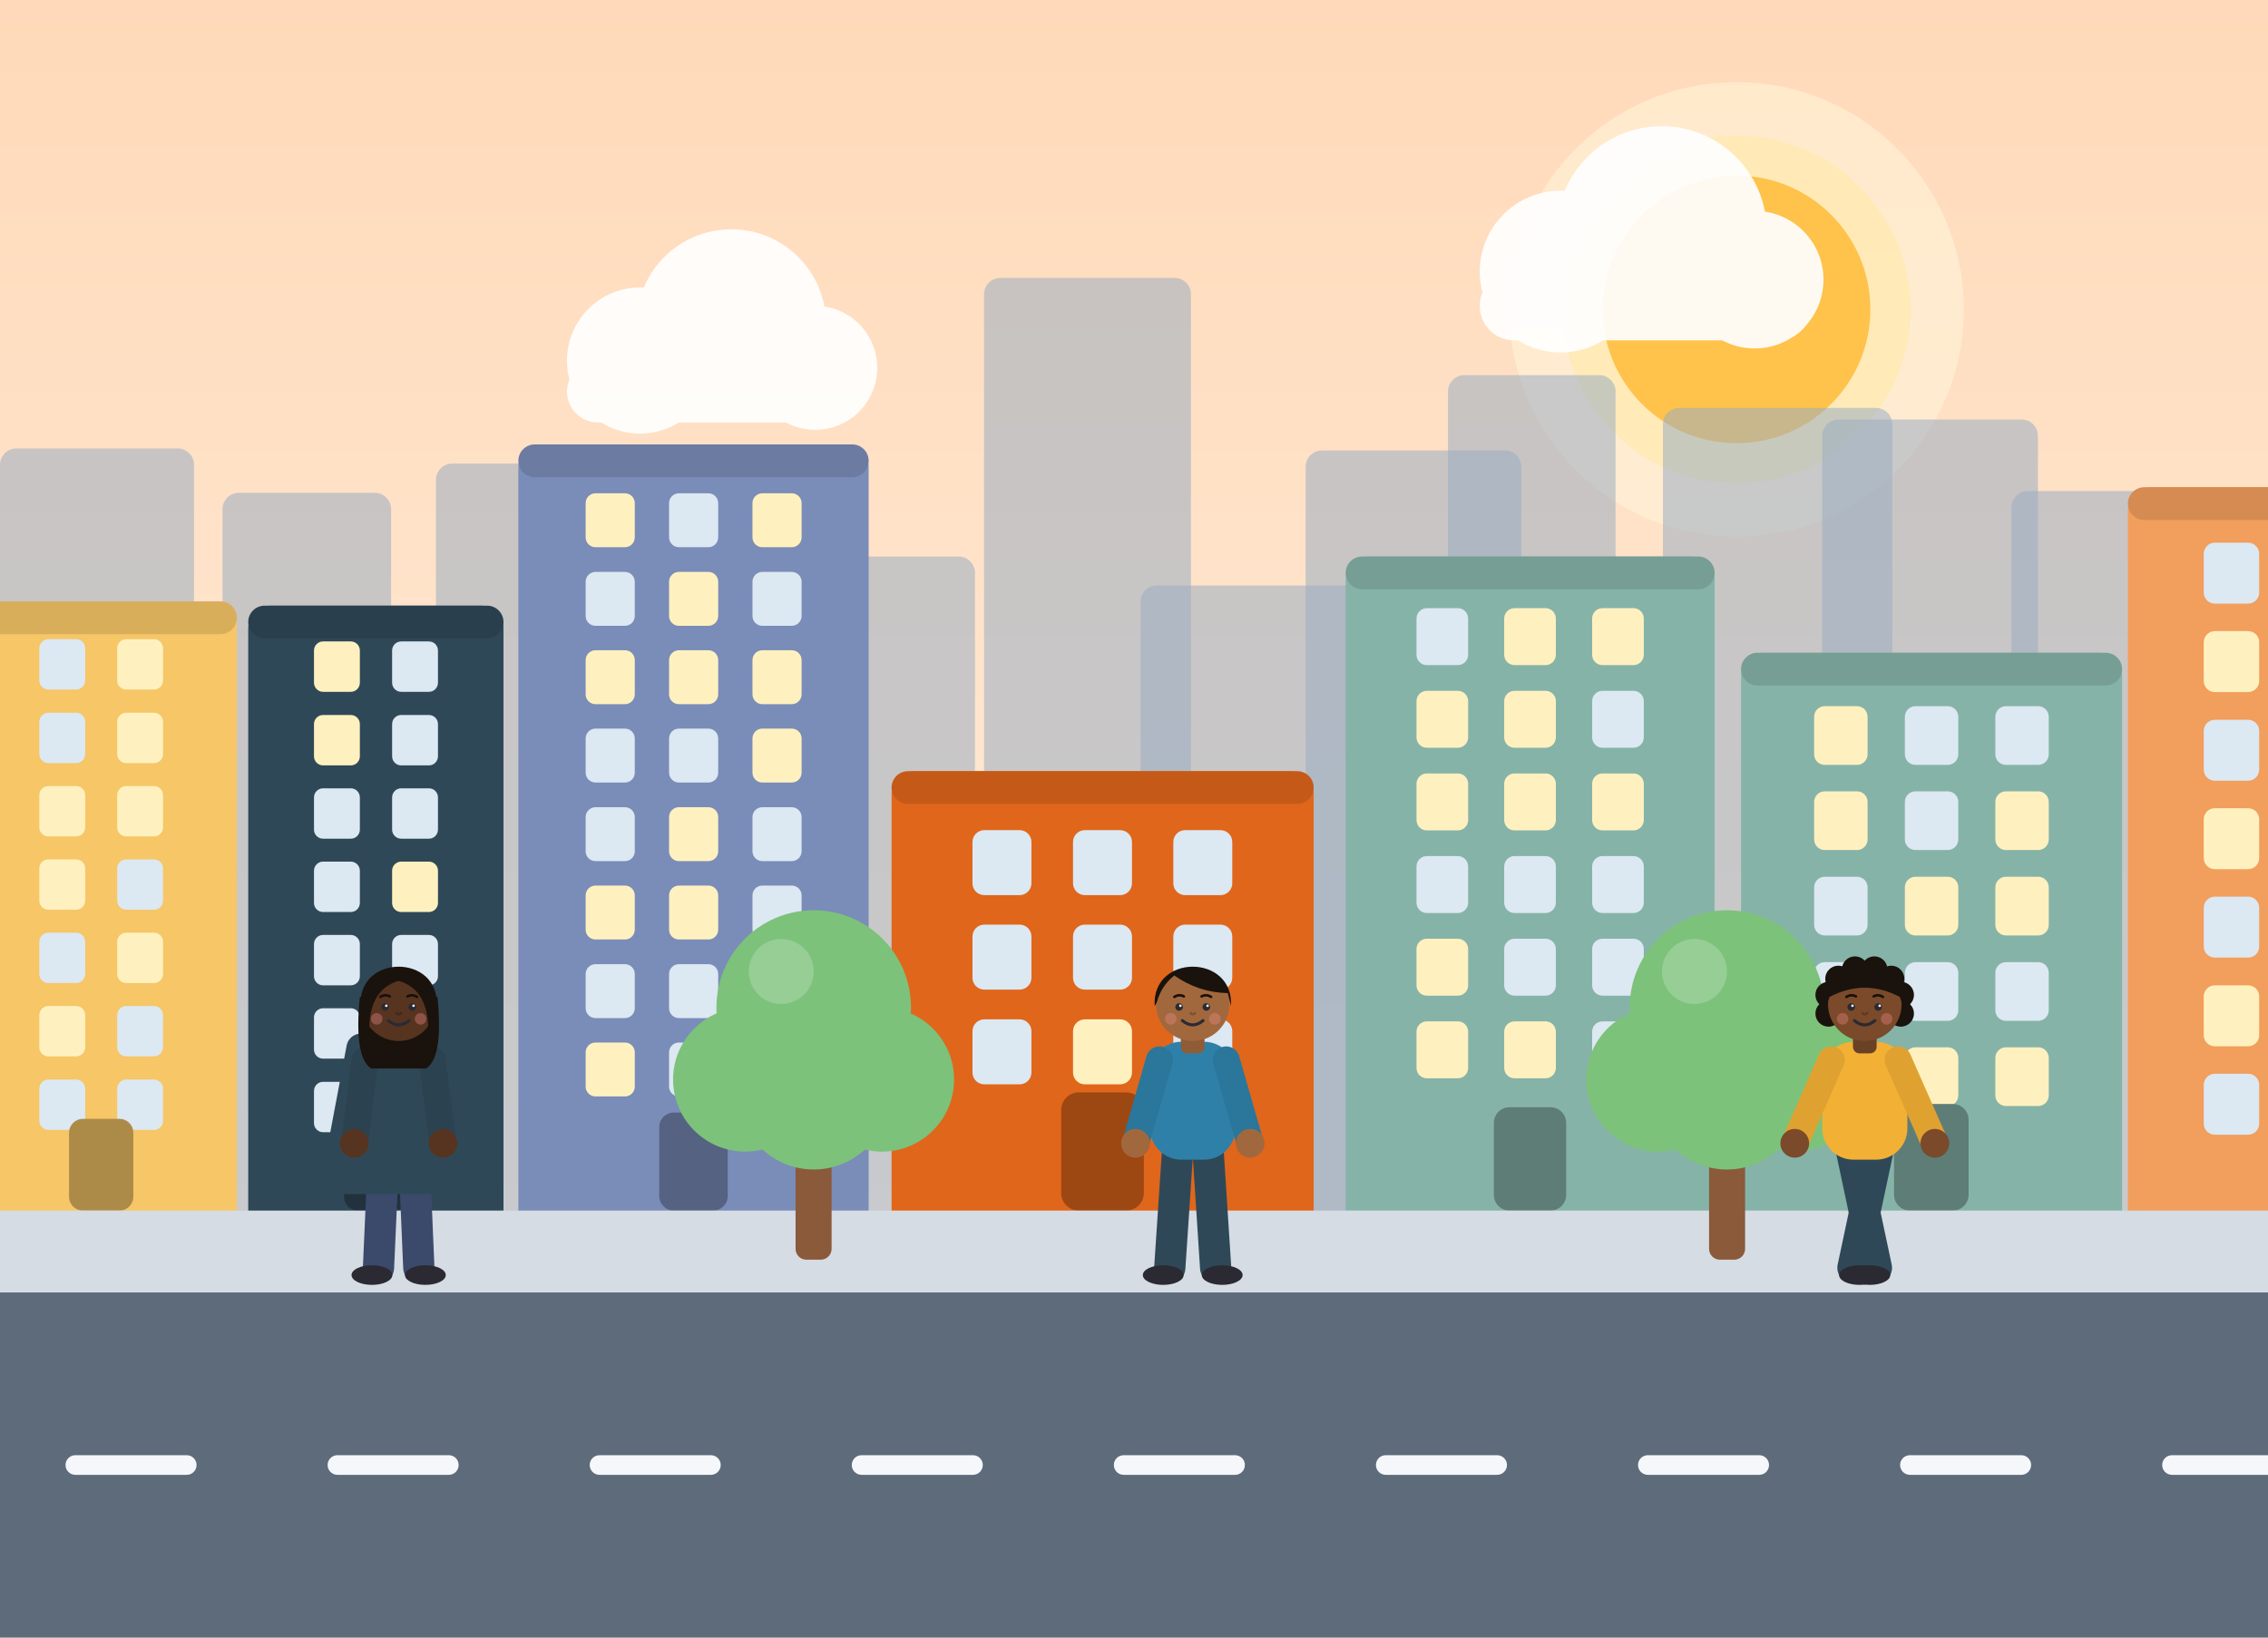
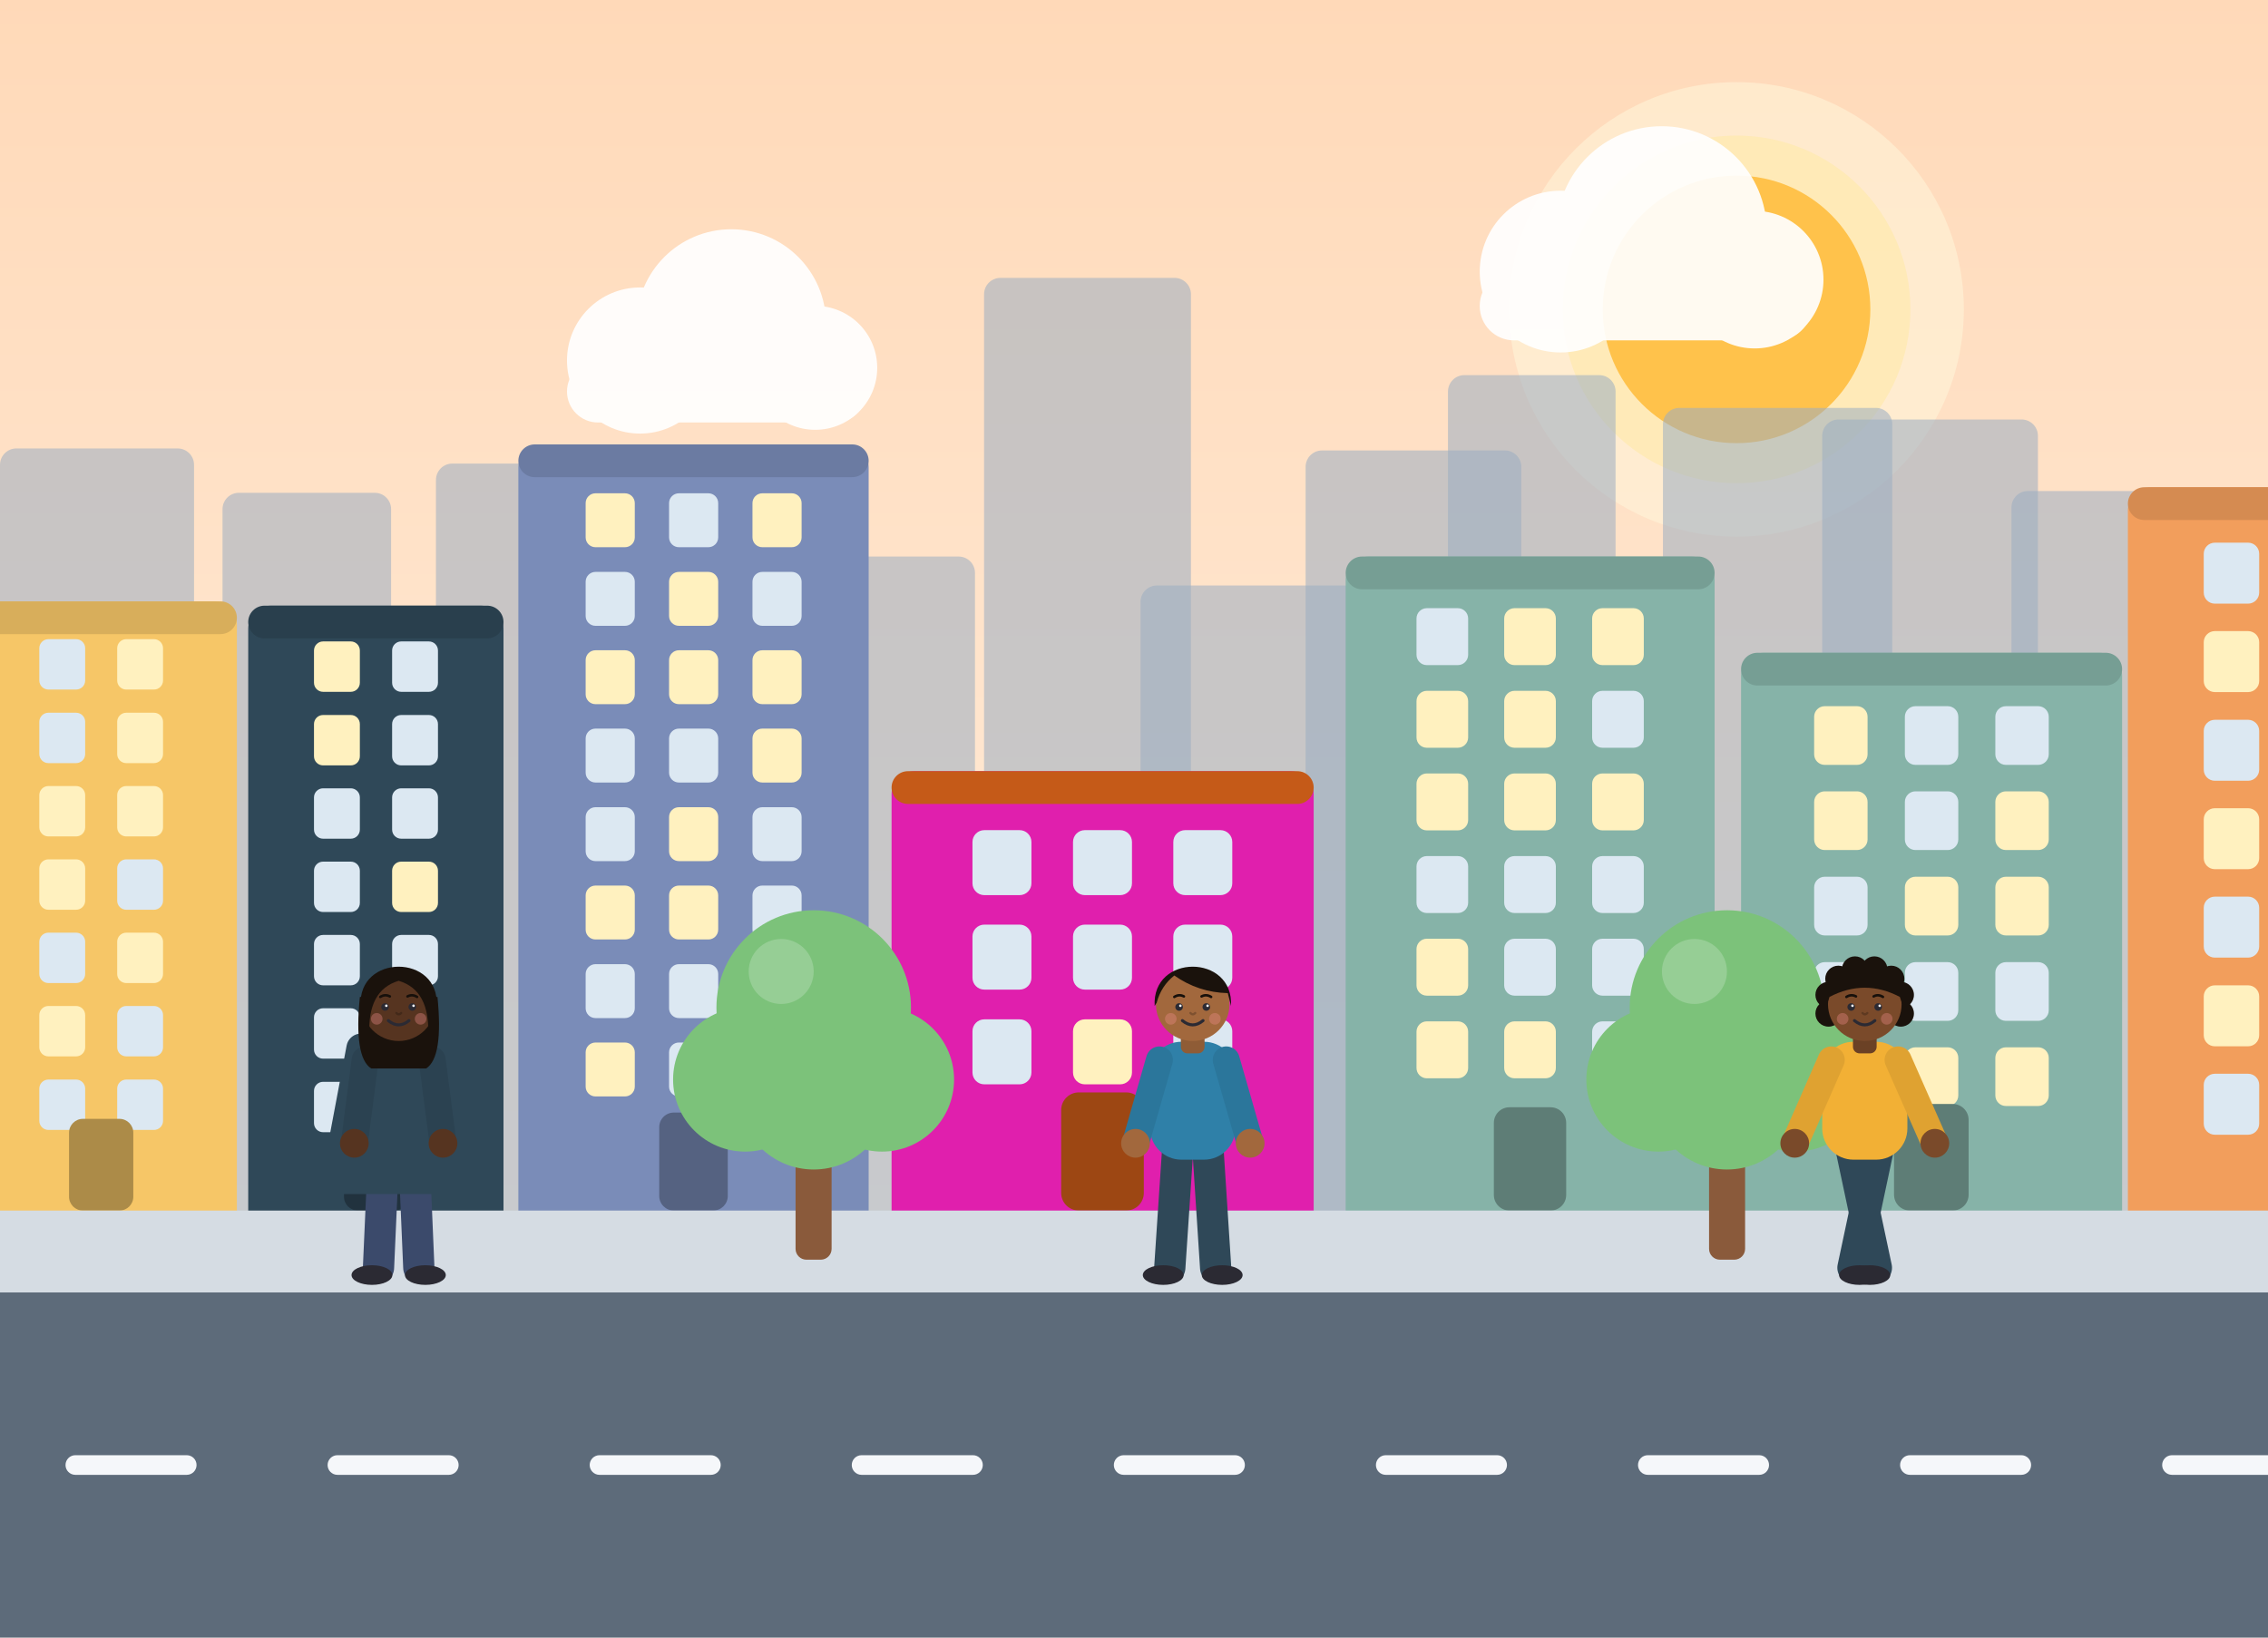
<svg xmlns="http://www.w3.org/2000/svg" viewBox="0 0 900 650" width="900" height="650">
  <defs>
    <linearGradient id="sky" x1="0" y1="0" x2="0" y2="1">
      <stop offset="0" stop-color="#FFD9B8" />
      <stop offset="1" stop-color="#FFF4E8" />
    </linearGradient>
  </defs>
  <rect x="0" y="0" width="900" height="650" fill="url(#sky)" />
  <circle cx="689.1" cy="122.8" r="90.2" fill="#FFF6DA" opacity=".55" />
  <circle cx="689.1" cy="122.8" r="69" fill="#FFE9AE" opacity=".7" />
  <circle cx="689.1" cy="122.8" r="53.1" fill="#FFC24B" />
  <g opacity="0.92">
    <circle cx="254" cy="143.1" r="29" fill="#fff" />
    <circle cx="290.2" cy="128.6" r="37.6" fill="#fff" />
    <circle cx="323.5" cy="146" r="24.6" fill="#fff" />
    <rect x="225" y="143.1" width="118.7" height="24.6" rx="12.3" fill="#fff" />
  </g>
  <g opacity="0.92">
    <circle cx="619.3" cy="107.8" r="32.1" fill="#fff" />
    <circle cx="659.4" cy="91.8" r="41.7" fill="#fff" />
    <circle cx="696.3" cy="111" r="27.3" fill="#fff" />
    <rect x="587.2" y="107.8" width="131.7" height="27.3" rx="13.6" fill="#fff" />
  </g>
  <rect x="0" y="178" width="77" height="390" rx="6.5" fill="#9aadc1" opacity=".55" />
  <rect x="88.3" y="195.6" width="66.9" height="390" rx="6.5" fill="#9aadc1" opacity=".55" />
  <rect x="173" y="184" width="56.2" height="390" rx="6.5" fill="#9aadc1" opacity=".55" />
  <rect x="249.8" y="200" width="67.7" height="390" rx="6.5" fill="#9aadc1" opacity=".55" />
  <rect x="322.8" y="220.9" width="64.1" height="390" rx="6.5" fill="#9aadc1" opacity=".55" />
  <rect x="390.5" y="110.3" width="82.1" height="390" rx="6.5" fill="#9aadc1" opacity=".55" />
  <rect x="452.6" y="232.4" width="87.4" height="390" rx="6.5" fill="#9aadc1" opacity=".55" />
  <rect x="518.1" y="178.8" width="85.6" height="390" rx="6.5" fill="#9aadc1" opacity=".55" />
  <rect x="574.6" y="148.9" width="66.5" height="390" rx="6.5" fill="#9aadc1" opacity=".55" />
  <rect x="659.9" y="161.9" width="91" height="390" rx="6.5" fill="#9aadc1" opacity=".55" />
  <rect x="723.1" y="166.5" width="85.6" height="390" rx="6.5" fill="#9aadc1" opacity=".55" />
  <rect x="798.2" y="194.9" width="88.7" height="390" rx="6.5" fill="#9aadc1" opacity=".55" />
  <rect x="857.3" y="210.1" width="79.9" height="390" rx="6.5" fill="#9aadc1" opacity=".55" />
  <rect x="-13.7" y="238.7" width="107.7" height="254.8" rx="9.1" fill="#F6C667" />
  <rect x="-13.7" y="238.7" width="107.7" height="13" rx="6.5" fill="#d8ae5b" />
  <rect x="15.6" y="253.7" width="18.2" height="20" rx="3.6" fill="#DCE8F2" />
  <rect x="46.5" y="253.7" width="18.2" height="20" rx="3.6" fill="#FFF1BF" />
  <rect x="15.6" y="282.9" width="18.2" height="20" rx="3.6" fill="#DCE8F2" />
  <rect x="46.5" y="282.9" width="18.2" height="20" rx="3.6" fill="#FFF1BF" />
  <rect x="15.6" y="312" width="18.2" height="20" rx="3.6" fill="#FFF1BF" />
  <rect x="46.5" y="312" width="18.2" height="20" rx="3.6" fill="#FFF1BF" />
  <rect x="15.6" y="341.1" width="18.2" height="20" rx="3.6" fill="#FFF1BF" />
  <rect x="46.5" y="341.1" width="18.2" height="20" rx="3.6" fill="#DCE8F2" />
  <rect x="15.6" y="370.2" width="18.2" height="20" rx="3.6" fill="#DCE8F2" />
  <rect x="46.5" y="370.2" width="18.2" height="20" rx="3.6" fill="#FFF1BF" />
  <rect x="15.6" y="399.3" width="18.2" height="20" rx="3.6" fill="#FFF1BF" />
  <rect x="46.5" y="399.3" width="18.2" height="20" rx="3.6" fill="#DCE8F2" />
  <rect x="15.6" y="428.5" width="18.2" height="20" rx="3.6" fill="#DCE8F2" />
  <rect x="46.5" y="428.5" width="18.2" height="20" rx="3.6" fill="#DCE8F2" />
  <rect x="27.4" y="444.1" width="25.5" height="36.4" rx="5.5" fill="#ac8b48" />
  <rect x="98.5" y="240.4" width="101.3" height="253" rx="9.1" fill="#2F4858" />
  <rect x="98.5" y="240.4" width="101.3" height="13" rx="6.5" fill="#293f4d" />
  <rect x="124.6" y="254.6" width="18.2" height="20" rx="3.6" fill="#FFF1BF" />
  <rect x="155.6" y="254.6" width="18.2" height="20" rx="3.6" fill="#DCE8F2" />
  <rect x="124.6" y="283.8" width="18.2" height="20" rx="3.6" fill="#FFF1BF" />
  <rect x="155.6" y="283.8" width="18.2" height="20" rx="3.6" fill="#DCE8F2" />
  <rect x="124.6" y="312.9" width="18.2" height="20" rx="3.6" fill="#DCE8F2" />
  <rect x="155.6" y="312.9" width="18.2" height="20" rx="3.6" fill="#DCE8F2" />
  <rect x="124.6" y="342" width="18.2" height="20" rx="3.6" fill="#DCE8F2" />
  <rect x="155.6" y="342" width="18.2" height="20" rx="3.6" fill="#FFF1BF" />
  <rect x="124.6" y="371.1" width="18.2" height="20" rx="3.6" fill="#DCE8F2" />
  <rect x="155.6" y="371.1" width="18.2" height="20" rx="3.6" fill="#DCE8F2" />
  <rect x="124.6" y="400.2" width="18.2" height="20" rx="3.6" fill="#DCE8F2" />
  <rect x="155.6" y="400.2" width="18.2" height="20" rx="3.6" fill="#FFF1BF" />
  <rect x="124.6" y="429.4" width="18.2" height="20" rx="3.6" fill="#DCE8F2" />
  <rect x="155.6" y="429.4" width="18.2" height="20" rx="3.6" fill="#DCE8F2" />
  <rect x="136.5" y="444.1" width="25.5" height="36.4" rx="5.5" fill="#21323e" />
  <rect x="205.7" y="176.4" width="139" height="317.1" rx="9.1" fill="#7A8CB8" />
  <rect x="205.7" y="176.4" width="139" height="13" rx="6.5" fill="#6b7ba2" />
  <rect x="232.4" y="195.8" width="19.5" height="21.4" rx="3.9" fill="#FFF1BF" />
  <rect x="265.5" y="195.8" width="19.5" height="21.4" rx="3.9" fill="#DCE8F2" />
  <rect x="298.6" y="195.8" width="19.5" height="21.4" rx="3.9" fill="#FFF1BF" />
  <rect x="232.4" y="227" width="19.5" height="21.4" rx="3.9" fill="#DCE8F2" />
  <rect x="265.5" y="227" width="19.5" height="21.4" rx="3.9" fill="#FFF1BF" />
  <rect x="298.6" y="227" width="19.5" height="21.4" rx="3.9" fill="#DCE8F2" />
  <rect x="232.4" y="258.1" width="19.5" height="21.4" rx="3.9" fill="#FFF1BF" />
  <rect x="265.5" y="258.1" width="19.5" height="21.4" rx="3.9" fill="#FFF1BF" />
  <rect x="298.6" y="258.1" width="19.5" height="21.4" rx="3.9" fill="#FFF1BF" />
  <rect x="232.4" y="289.2" width="19.5" height="21.4" rx="3.9" fill="#DCE8F2" />
  <rect x="265.5" y="289.2" width="19.5" height="21.4" rx="3.9" fill="#DCE8F2" />
  <rect x="298.6" y="289.2" width="19.5" height="21.4" rx="3.9" fill="#FFF1BF" />
  <rect x="232.4" y="320.4" width="19.5" height="21.4" rx="3.9" fill="#DCE8F2" />
  <rect x="265.5" y="320.4" width="19.5" height="21.4" rx="3.9" fill="#FFF1BF" />
  <rect x="298.6" y="320.4" width="19.5" height="21.4" rx="3.9" fill="#DCE8F2" />
  <rect x="232.4" y="351.5" width="19.5" height="21.4" rx="3.9" fill="#FFF1BF" />
  <rect x="265.5" y="351.5" width="19.5" height="21.4" rx="3.9" fill="#FFF1BF" />
  <rect x="298.6" y="351.5" width="19.5" height="21.4" rx="3.9" fill="#DCE8F2" />
  <rect x="232.4" y="382.7" width="19.5" height="21.4" rx="3.9" fill="#DCE8F2" />
  <rect x="265.5" y="382.7" width="19.5" height="21.4" rx="3.9" fill="#DCE8F2" />
  <rect x="298.6" y="382.7" width="19.5" height="21.4" rx="3.9" fill="#FFF1BF" />
  <rect x="232.4" y="413.8" width="19.5" height="21.4" rx="3.9" fill="#FFF1BF" />
  <rect x="265.5" y="413.8" width="19.5" height="21.4" rx="3.9" fill="#DCE8F2" />
  <rect x="298.6" y="413.8" width="19.5" height="21.4" rx="3.9" fill="#DCE8F2" />
  <rect x="261.6" y="441.6" width="27.2" height="38.9" rx="5.8" fill="#556281" />
-   <rect x="353.8" y="306.1" width="167.5" height="187.4" rx="9.1" fill="#E0661B" />
+   <rect x="353.8" y="306.1" width="167.5" height="187.4" rx="9.1" fill="#E01FAD" />
  <rect x="353.8" y="306.1" width="167.5" height="13" rx="6.5" fill="#c55a18" />
  <rect x="385.9" y="329.5" width="23.4" height="25.8" rx="4.7" fill="#DCE8F2" />
  <rect x="425.8" y="329.5" width="23.4" height="25.8" rx="4.7" fill="#DCE8F2" />
  <rect x="465.6" y="329.5" width="23.4" height="25.8" rx="4.7" fill="#DCE8F2" />
  <rect x="385.9" y="367" width="23.4" height="25.8" rx="4.7" fill="#DCE8F2" />
  <rect x="425.8" y="367" width="23.4" height="25.8" rx="4.7" fill="#DCE8F2" />
  <rect x="465.6" y="367" width="23.4" height="25.8" rx="4.7" fill="#DCE8F2" />
  <rect x="385.9" y="404.6" width="23.4" height="25.8" rx="4.7" fill="#DCE8F2" />
  <rect x="425.8" y="404.6" width="23.4" height="25.8" rx="4.7" fill="#FFF1BF" />
  <rect x="465.6" y="404.6" width="23.4" height="25.8" rx="4.7" fill="#DCE8F2" />
  <rect x="421.1" y="433.6" width="32.8" height="46.9" rx="7" fill="#9d4713" />
  <rect x="534" y="220.9" width="146.4" height="272.5" rx="9.1" fill="#86B3A8" />
  <rect x="534" y="220.9" width="146.4" height="13" rx="6.5" fill="#769e94" />
  <rect x="562.1" y="241.4" width="20.5" height="22.6" rx="4.1" fill="#DCE8F2" />
  <rect x="596.9" y="241.4" width="20.5" height="22.6" rx="4.1" fill="#FFF1BF" />
  <rect x="631.8" y="241.4" width="20.5" height="22.6" rx="4.1" fill="#FFF1BF" />
  <rect x="562.1" y="274.2" width="20.5" height="22.6" rx="4.1" fill="#FFF1BF" />
  <rect x="596.9" y="274.2" width="20.5" height="22.6" rx="4.1" fill="#FFF1BF" />
  <rect x="631.8" y="274.2" width="20.5" height="22.6" rx="4.1" fill="#DCE8F2" />
  <rect x="562.1" y="307" width="20.5" height="22.6" rx="4.1" fill="#FFF1BF" />
  <rect x="596.9" y="307" width="20.5" height="22.6" rx="4.1" fill="#FFF1BF" />
  <rect x="631.8" y="307" width="20.5" height="22.6" rx="4.1" fill="#FFF1BF" />
  <rect x="562.1" y="339.8" width="20.5" height="22.6" rx="4.1" fill="#DCE8F2" />
  <rect x="596.9" y="339.8" width="20.5" height="22.6" rx="4.1" fill="#DCE8F2" />
  <rect x="631.8" y="339.8" width="20.5" height="22.6" rx="4.1" fill="#DCE8F2" />
  <rect x="562.1" y="372.6" width="20.5" height="22.6" rx="4.1" fill="#FFF1BF" />
  <rect x="596.9" y="372.6" width="20.5" height="22.6" rx="4.1" fill="#DCE8F2" />
  <rect x="631.8" y="372.6" width="20.5" height="22.6" rx="4.1" fill="#DCE8F2" />
  <rect x="562.1" y="405.4" width="20.5" height="22.6" rx="4.1" fill="#FFF1BF" />
  <rect x="596.9" y="405.4" width="20.5" height="22.6" rx="4.1" fill="#FFF1BF" />
  <rect x="631.8" y="405.4" width="20.5" height="22.6" rx="4.1" fill="#DCE8F2" />
  <rect x="592.8" y="439.5" width="28.7" height="41" rx="6.2" fill="#5e7d76" />
  <rect x="690.9" y="259.1" width="151.2" height="234.4" rx="9.1" fill="#86B3A8" />
  <rect x="690.9" y="259.1" width="151.2" height="13" rx="6.5" fill="#769e94" />
  <rect x="719.9" y="280.3" width="21.2" height="23.3" rx="4.2" fill="#FFF1BF" />
  <rect x="755.9" y="280.3" width="21.2" height="23.3" rx="4.2" fill="#DCE8F2" />
  <rect x="791.8" y="280.3" width="21.2" height="23.3" rx="4.2" fill="#DCE8F2" />
  <rect x="719.9" y="314.1" width="21.2" height="23.3" rx="4.2" fill="#FFF1BF" />
  <rect x="755.9" y="314.1" width="21.2" height="23.3" rx="4.2" fill="#DCE8F2" />
  <rect x="791.8" y="314.1" width="21.2" height="23.3" rx="4.2" fill="#FFF1BF" />
  <rect x="719.9" y="348" width="21.2" height="23.3" rx="4.2" fill="#DCE8F2" />
  <rect x="755.9" y="348" width="21.2" height="23.3" rx="4.2" fill="#FFF1BF" />
  <rect x="791.8" y="348" width="21.2" height="23.3" rx="4.2" fill="#FFF1BF" />
  <rect x="719.9" y="381.9" width="21.2" height="23.3" rx="4.2" fill="#DCE8F2" />
  <rect x="755.9" y="381.9" width="21.2" height="23.3" rx="4.2" fill="#DCE8F2" />
  <rect x="791.8" y="381.9" width="21.2" height="23.3" rx="4.2" fill="#DCE8F2" />
  <rect x="719.9" y="415.7" width="21.2" height="23.3" rx="4.2" fill="#DCE8F2" />
  <rect x="755.9" y="415.7" width="21.2" height="23.3" rx="4.2" fill="#FFF1BF" />
  <rect x="791.8" y="415.7" width="21.2" height="23.3" rx="4.2" fill="#FFF1BF" />
  <rect x="751.6" y="438.2" width="29.6" height="42.3" rx="6.3" fill="#5e7d76" />
  <rect x="844.4" y="193.4" width="156.9" height="300.1" rx="9.1" fill="#F29E5C" />
  <rect x="844.4" y="193.4" width="156.9" height="13" rx="6.5" fill="#d58b51" />
  <rect x="874.5" y="215.4" width="22" height="24.2" rx="4.4" fill="#DCE8F2" />
  <rect x="911.8" y="215.4" width="22" height="24.2" rx="4.4" fill="#FFF1BF" />
  <rect x="949.2" y="215.4" width="22" height="24.2" rx="4.4" fill="#DCE8F2" />
  <rect x="874.5" y="250.5" width="22" height="24.2" rx="4.4" fill="#FFF1BF" />
  <rect x="911.8" y="250.5" width="22" height="24.2" rx="4.4" fill="#DCE8F2" />
  <rect x="949.2" y="250.5" width="22" height="24.2" rx="4.4" fill="#DCE8F2" />
  <rect x="874.5" y="285.7" width="22" height="24.2" rx="4.4" fill="#DCE8F2" />
  <rect x="911.8" y="285.7" width="22" height="24.2" rx="4.4" fill="#FFF1BF" />
  <rect x="949.2" y="285.7" width="22" height="24.2" rx="4.4" fill="#DCE8F2" />
  <rect x="874.5" y="320.8" width="22" height="24.2" rx="4.4" fill="#FFF1BF" />
  <rect x="911.8" y="320.8" width="22" height="24.2" rx="4.4" fill="#FFF1BF" />
  <rect x="949.2" y="320.8" width="22" height="24.2" rx="4.4" fill="#DCE8F2" />
  <rect x="874.5" y="355.9" width="22" height="24.2" rx="4.4" fill="#DCE8F2" />
  <rect x="911.8" y="355.9" width="22" height="24.2" rx="4.4" fill="#FFF1BF" />
  <rect x="949.2" y="355.9" width="22" height="24.2" rx="4.4" fill="#DCE8F2" />
  <rect x="874.5" y="391.1" width="22" height="24.2" rx="4.4" fill="#FFF1BF" />
  <rect x="911.8" y="391.1" width="22" height="24.2" rx="4.4" fill="#DCE8F2" />
  <rect x="949.2" y="391.1" width="22" height="24.2" rx="4.4" fill="#FFF1BF" />
  <rect x="874.5" y="426.2" width="22" height="24.2" rx="4.4" fill="#DCE8F2" />
  <rect x="911.8" y="426.2" width="22" height="24.2" rx="4.4" fill="#DCE8F2" />
  <rect x="949.2" y="426.2" width="22" height="24.2" rx="4.4" fill="#DCE8F2" />
  <rect x="907.5" y="436.6" width="30.7" height="43.9" rx="6.6" fill="#a96f40" />
  <rect x="0" y="480.5" width="900" height="32.5" fill="#D5DCE3" />
  <rect x="0" y="513" width="900" height="137" fill="#5D6B7A" />
  <rect x="26" y="577.6" width="52" height="7.8" rx="3.9" fill="#F5F7FA" />
  <rect x="130" y="577.6" width="52" height="7.8" rx="3.9" fill="#F5F7FA" />
  <rect x="234" y="577.6" width="52" height="7.8" rx="3.9" fill="#F5F7FA" />
  <rect x="338" y="577.6" width="52" height="7.8" rx="3.9" fill="#F5F7FA" />
  <rect x="442" y="577.6" width="52" height="7.8" rx="3.9" fill="#F5F7FA" />
  <rect x="546" y="577.6" width="52" height="7.8" rx="3.9" fill="#F5F7FA" />
  <rect x="650" y="577.6" width="52" height="7.8" rx="3.9" fill="#F5F7FA" />
  <rect x="754" y="577.6" width="52" height="7.8" rx="3.9" fill="#F5F7FA" />
  <rect x="858" y="577.6" width="52" height="7.8" rx="3.9" fill="#F5F7FA" />
  <rect x="315.7" y="421.3" width="14.3" height="78.7" rx="4.3" fill="#8A5A3B" />
  <circle cx="295.7" cy="428.5" r="28.6" fill="#7CC27A" />
  <circle cx="350" cy="428.5" r="28.6" fill="#7CC27A" />
  <circle cx="322.9" cy="399.9" r="38.6" fill="#7CC27A" />
  <circle cx="322.9" cy="434.2" r="30" fill="#7CC27A" />
  <circle cx="310" cy="385.6" r="12.9" fill="#96ce95" />
  <rect x="678.2" y="421.3" width="14.3" height="78.7" rx="4.3" fill="#8A5A3B" />
  <circle cx="658.1" cy="428.5" r="28.6" fill="#7CC27A" />
  <circle cx="712.5" cy="428.5" r="28.6" fill="#7CC27A" />
  <circle cx="685.3" cy="399.9" r="38.6" fill="#7CC27A" />
  <circle cx="685.3" cy="434.2" r="30" fill="#7CC27A" />
  <circle cx="672.4" cy="385.6" r="12.9" fill="#96ce95" />
  <path d="M152.4 453.8L150.2 503.2" fill="none" stroke="#3B4A6B" stroke-width="12.4" stroke-linecap="round" stroke-linejoin="round" />
  <path d="M164.1 453.8L166.2 503.2" fill="none" stroke="#3B4A6B" stroke-width="12.4" stroke-linecap="round" stroke-linejoin="round" />
  <ellipse cx="147.6" cy="506.1" rx="8.1" ry="3.9" fill="#2B2A33" />
  <ellipse cx="168.8" cy="506.1" rx="8.1" ry="3.9" fill="#2B2A33" />
  <path d="M143.3 416.1L173.2 416.1L182.9 468.1L133.5 468.1Z" fill="#2F4858" stroke="#2F4858" stroke-width="11.7" stroke-linejoin="round" />
  <path d="M144.9 420.7L140.6 453.8" fill="none" stroke="#2b4251" stroke-width="10.7" stroke-linecap="round" stroke-linejoin="round" />
  <circle cx="140.6" cy="453.8" r="5.7" fill="#563420" />
  <path d="M171.5 420.7L175.8 453.8" fill="none" stroke="#2b4251" stroke-width="10.7" stroke-linecap="round" stroke-linejoin="round" />
  <circle cx="175.8" cy="453.8" r="5.7" fill="#563420" />
  <rect x="153.5" y="405.7" width="9.4" height="12.4" rx="2.6" fill="#4c2e1c" />
  <path d="M142.8 395.7Q140.4 419.7 147.3 424.1L169.1 424.1Q176 419.7 173.6 395.7Z" fill="#1A120C" />
  <circle cx="158.2" cy="398.6" r="14.6" fill="#563420" />
  <circle cx="149.5" cy="404.4" r="2.3" fill="#F28C8C" opacity=".35" />
  <circle cx="166.9" cy="404.4" r="2.3" fill="#F28C8C" opacity=".35" />
  <circle cx="152.8" cy="399.7" r="1.5" fill="#2B2A33" />
  <circle cx="163.6" cy="399.7" r="1.5" fill="#2B2A33" />
  <circle cx="153.3" cy="399.2" r="0.5" fill="#fff" />
  <circle cx="164.1" cy="399.2" r="0.5" fill="#fff" />
  <path d="M150.9 395.7Q152.8 394.5 154.7 395.5M161.7 395.5Q163.6 394.5 165.5 395.7" fill="none" stroke="#17100b" stroke-width="1" stroke-linecap="round" stroke-linejoin="round" />
  <path d="M157.3 402.1Q158.2 403.1 159.2 402.1" fill="none" stroke="#432919" stroke-width="0.9" stroke-linecap="round" stroke-linejoin="round" />
  <path d="M154.1 405.1Q158.2 408.5 162.3 405.1" fill="none" stroke="#2B2A33" stroke-width="1.2" stroke-linecap="round" stroke-linejoin="round" />
  <path d="M143.1 399.3C141.9 378.5 174.5 378.5 173.3 399.3L173.3 411L169.9 411Q170.7 393 158.2 389.3Q145.7 393 146.6 411L143.1 411Z" fill="#1A120C" />
  <path d="M467.5 453.8L464.2 503.2" fill="none" stroke="#2F4858" stroke-width="12.4" stroke-linecap="round" stroke-linejoin="round" />
  <path d="M479.2 453.8L482.4 503.2" fill="none" stroke="#2F4858" stroke-width="12.4" stroke-linecap="round" stroke-linejoin="round" />
  <ellipse cx="461.6" cy="506.1" rx="8.1" ry="3.9" fill="#2B2A33" />
  <ellipse cx="485" cy="506.1" rx="8.1" ry="3.9" fill="#2B2A33" />
  <rect x="456.4" y="413.5" width="33.8" height="46.8" rx="12.4" fill="#2F80A8" />
  <path d="M460.1 420.7L450.6 453.8" fill="none" stroke="#2b769b" stroke-width="10.7" stroke-linecap="round" stroke-linejoin="round" />
  <circle cx="450.6" cy="453.8" r="5.7" fill="#A2683D" />
  <path d="M486.6 420.7L496.1 453.8" fill="none" stroke="#2b769b" stroke-width="10.7" stroke-linecap="round" stroke-linejoin="round" />
  <circle cx="496.1" cy="453.8" r="5.7" fill="#A2683D" />
  <rect x="468.6" y="405.7" width="9.4" height="12.4" rx="2.6" fill="#8f5c36" />
  <circle cx="473.3" cy="398.6" r="14.6" fill="#A2683D" />
  <circle cx="464.6" cy="404.4" r="2.3" fill="#F28C8C" opacity=".35" />
  <circle cx="482.1" cy="404.4" r="2.3" fill="#F28C8C" opacity=".35" />
  <circle cx="467.9" cy="399.7" r="1.5" fill="#2B2A33" />
  <circle cx="478.7" cy="399.7" r="1.5" fill="#2B2A33" />
  <circle cx="468.4" cy="399.2" r="0.5" fill="#fff" />
  <circle cx="479.2" cy="399.2" r="0.5" fill="#fff" />
  <path d="M466 395.7Q467.9 394.5 469.8 395.5M476.8 395.5Q478.7 394.5 480.6 395.7" fill="none" stroke="#17100b" stroke-width="1" stroke-linecap="round" stroke-linejoin="round" />
  <path d="M472.4 402.1Q473.3 403.1 474.3 402.1" fill="none" stroke="#7e5130" stroke-width="0.9" stroke-linecap="round" stroke-linejoin="round" />
  <path d="M469.2 405.1Q473.3 408.5 477.4 405.1" fill="none" stroke="#2B2A33" stroke-width="1.2" stroke-linecap="round" stroke-linejoin="round" />
  <path d="M458.2 399.3C457 378.5 489.6 378.5 488.5 399.3L487.2 394.2Q475.5 393.9 466 387.2Q460.8 391.3 459 398Z" fill="#1A120C" />
  <path d="M734.1 453.8L744.6 503.2" fill="none" stroke="#2F4858" stroke-width="12.4" stroke-linecap="round" stroke-linejoin="round" />
  <path d="M745.8 453.8L735.3 503.2" fill="none" stroke="#2F4858" stroke-width="12.4" stroke-linecap="round" stroke-linejoin="round" />
  <ellipse cx="742" cy="506.1" rx="8.1" ry="3.9" fill="#2B2A33" />
  <ellipse cx="737.9" cy="506.1" rx="8.1" ry="3.9" fill="#2B2A33" />
  <rect x="723.1" y="413.5" width="33.8" height="46.8" rx="12.4" fill="#F2B035" />
  <path d="M726.7 420.7L712.2 453.8" fill="none" stroke="#dfa231" stroke-width="10.7" stroke-linecap="round" stroke-linejoin="round" />
  <circle cx="712.2" cy="453.8" r="5.7" fill="#7A4A2A" />
  <path d="M753.2 420.7L767.8 453.8" fill="none" stroke="#dfa231" stroke-width="10.7" stroke-linecap="round" stroke-linejoin="round" />
  <circle cx="767.8" cy="453.8" r="5.7" fill="#7A4A2A" />
  <rect x="735.3" y="405.7" width="9.4" height="12.4" rx="2.6" fill="#6b4125" />
  <circle cx="725.6" cy="402.3" r="5.2" fill="#1A120C" />
  <circle cx="725.6" cy="394.9" r="5.2" fill="#1A120C" />
  <circle cx="729.5" cy="388.5" r="5.2" fill="#1A120C" />
  <circle cx="736.1" cy="384.8" r="5.2" fill="#1A120C" />
  <circle cx="743.8" cy="384.8" r="5.2" fill="#1A120C" />
  <circle cx="750.5" cy="388.5" r="5.2" fill="#1A120C" />
  <circle cx="754.3" cy="394.9" r="5.2" fill="#1A120C" />
  <circle cx="754.3" cy="402.3" r="5.2" fill="#1A120C" />
  <circle cx="740" cy="398.6" r="14.6" fill="#7A4A2A" />
  <circle cx="731.2" cy="404.4" r="2.3" fill="#F28C8C" opacity=".35" />
  <circle cx="748.7" cy="404.4" r="2.3" fill="#F28C8C" opacity=".35" />
  <circle cx="734.6" cy="399.7" r="1.5" fill="#2B2A33" />
  <circle cx="745.3" cy="399.7" r="1.5" fill="#2B2A33" />
  <circle cx="735.1" cy="399.2" r="0.5" fill="#fff" />
  <circle cx="745.9" cy="399.2" r="0.5" fill="#fff" />
  <path d="M732.7 395.7Q734.6 394.5 736.5 395.5M743.5 395.5Q745.3 394.5 747.2 395.7" fill="none" stroke="#17100b" stroke-width="1" stroke-linecap="round" stroke-linejoin="round" />
  <path d="M739.1 402.1Q740 403.1 741 402.1" fill="none" stroke="#5f3a21" stroke-width="0.9" stroke-linecap="round" stroke-linejoin="round" />
  <path d="M735.9 405.1Q740 408.5 744 405.1" fill="none" stroke="#2B2A33" stroke-width="1.2" stroke-linecap="round" stroke-linejoin="round" />
  <path d="M724.8 399.3C723.7 378.5 756.3 378.5 755.1 399.3L753.9 395.7Q740 388.4 726 395.7Z" fill="#1A120C" />
</svg>
